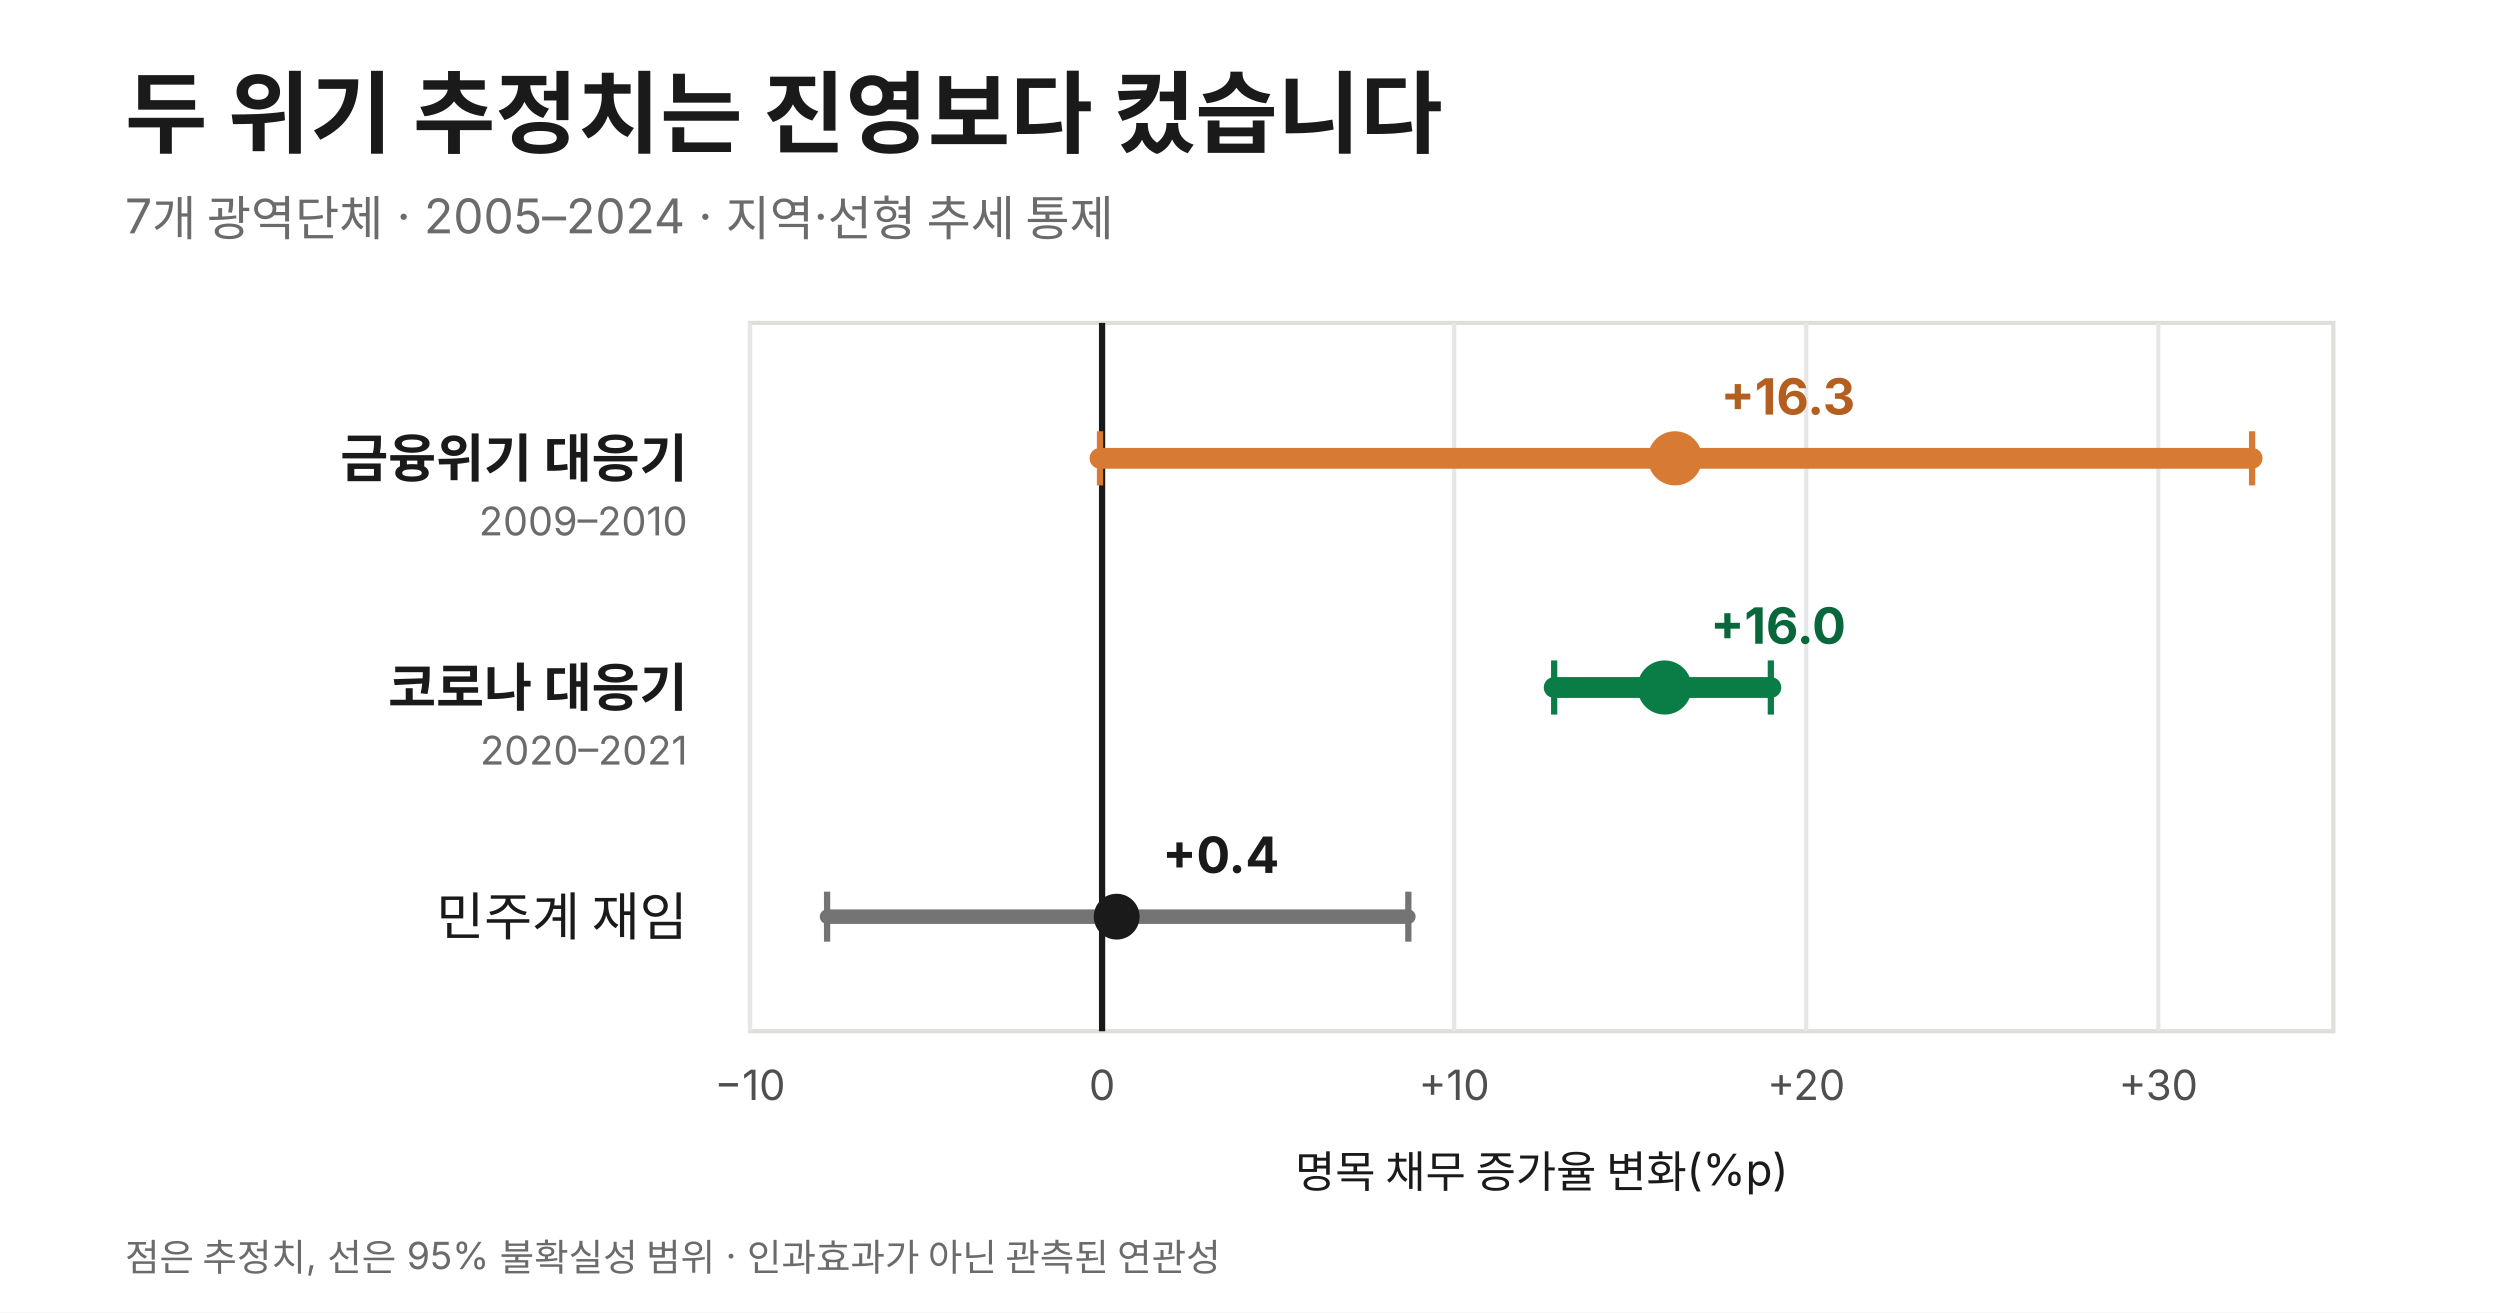
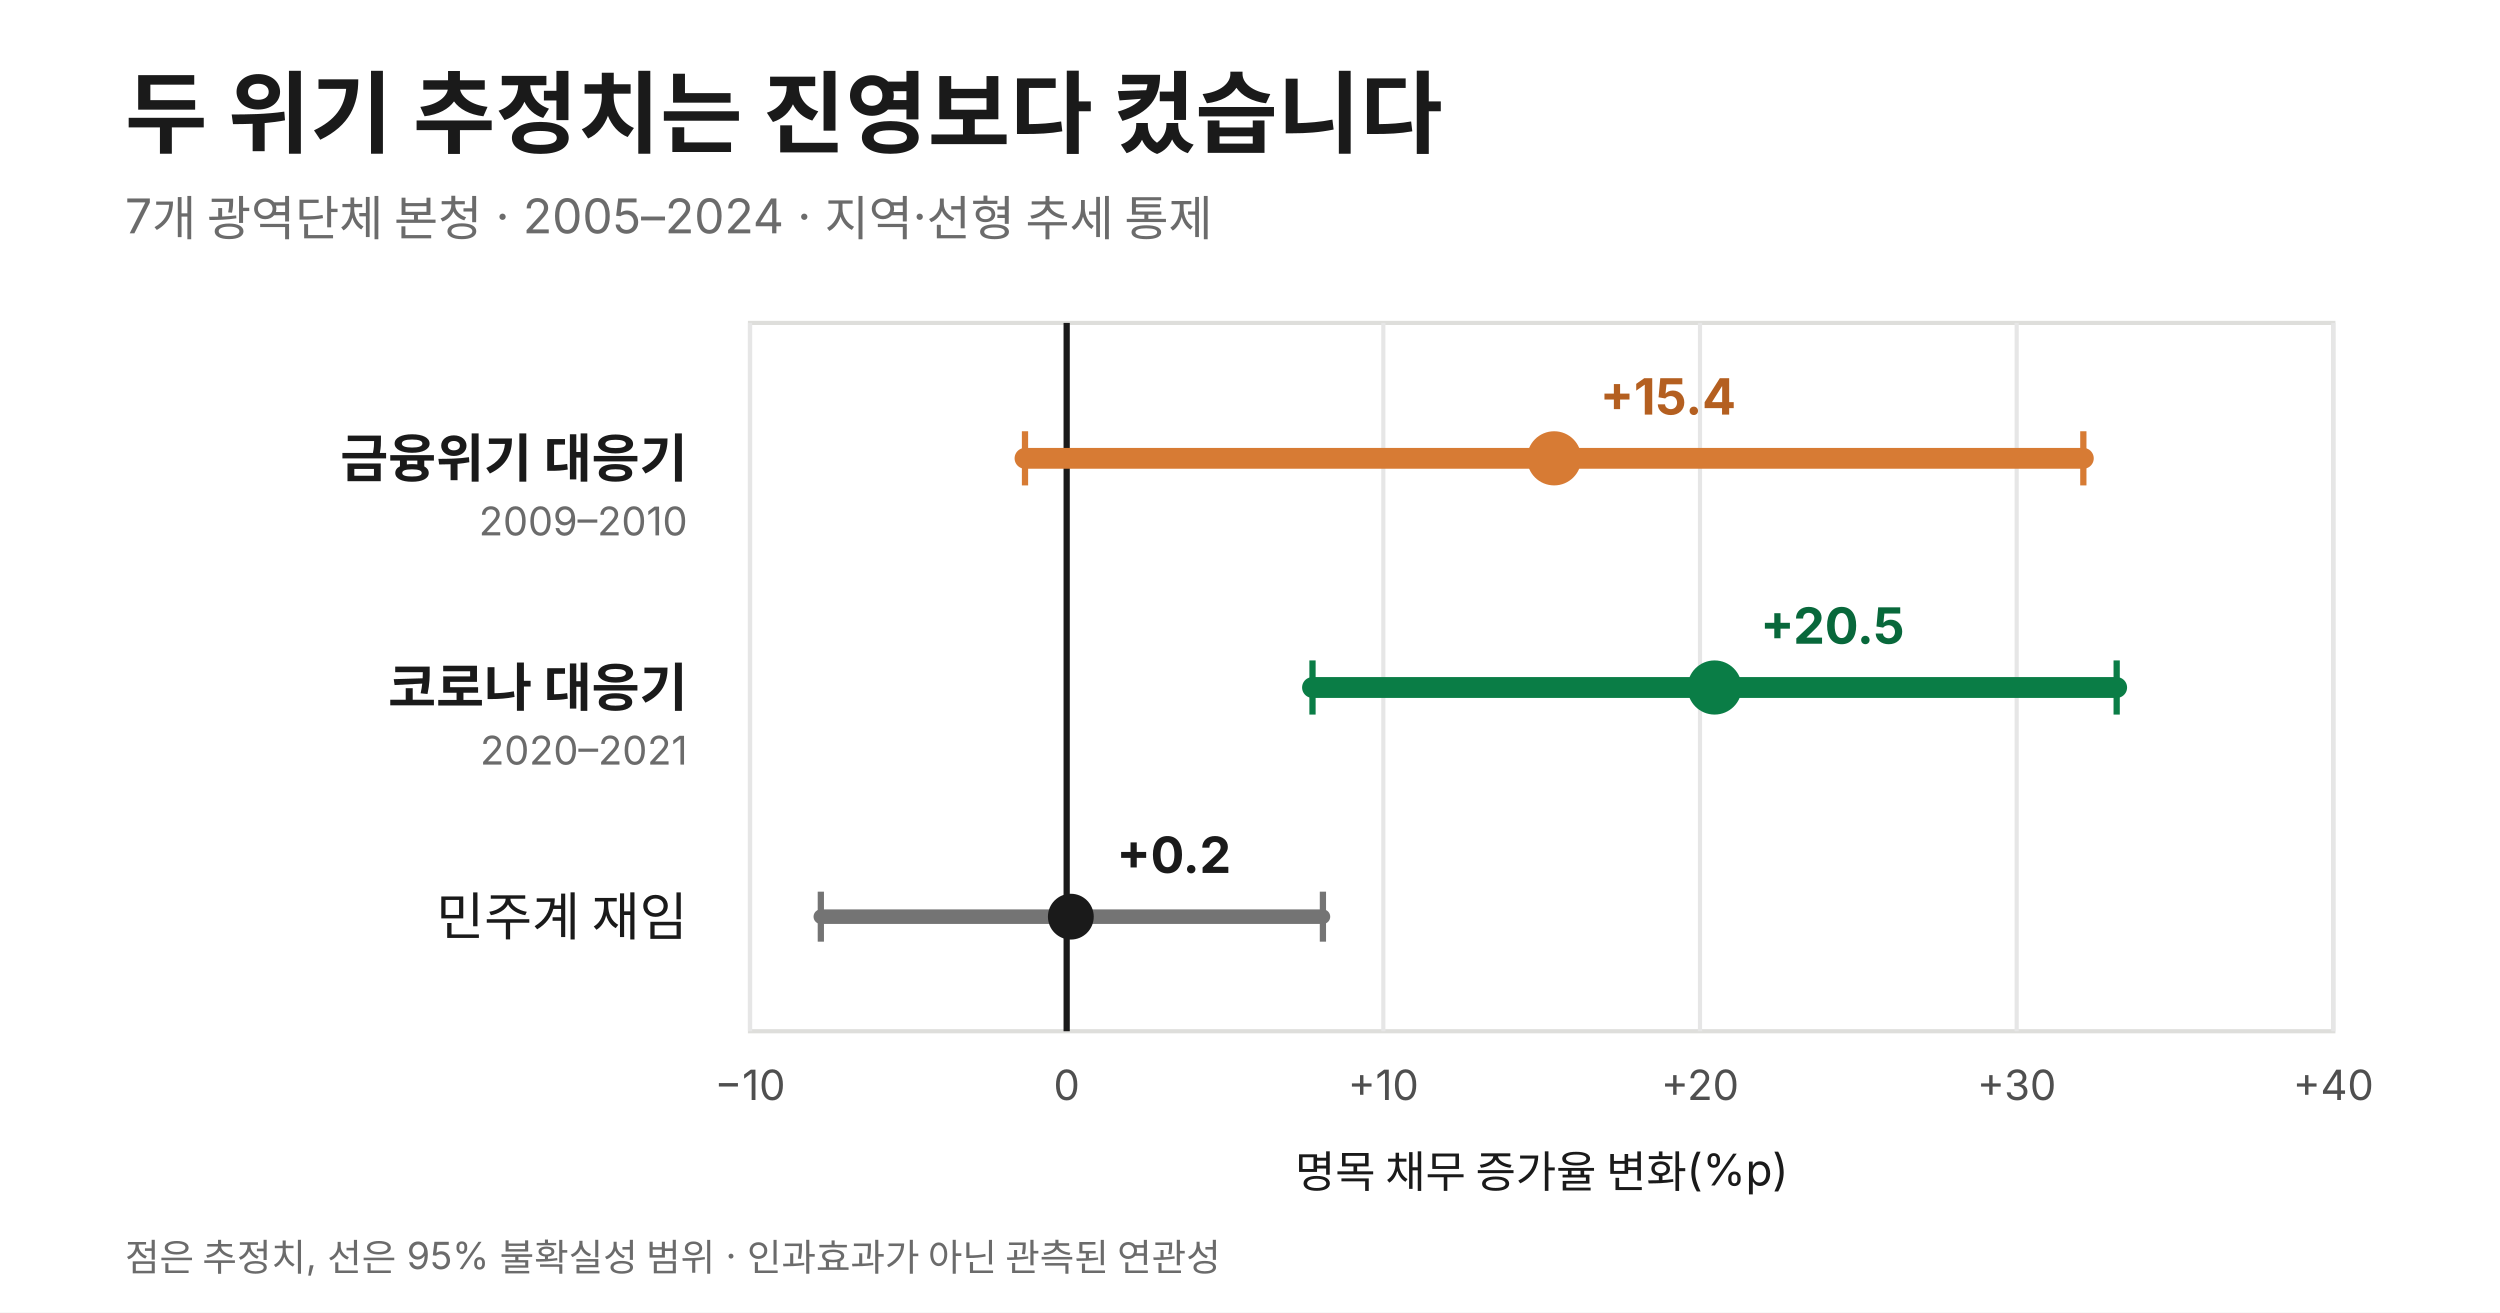
<svg xmlns="http://www.w3.org/2000/svg" viewBox="0 0 1200 630" role="img" aria-labelledby="title desc">
  <rect width="1200" height="630" fill="#fff" />
  <g font-family="-apple-system, BlinkMacSystemFont, Apple SD Gothic Neo, Pretendard, Malgun Gothic, sans-serif" fill="#1a1a1a">
    <text x="60" y="70" font-size="43" font-weight="700">두 위기 추정치는 진영보다 컸습니다</text>
-     <text x="60" y="112" font-size="23" fill="#6b6b6b">7개 광역단체 · 2005–2024 · 지역·선형 추세 통제</text>
+     <text x="60" y="112" font-size="23" fill="#6b6b6b">7개 광역단체 본청 · 2005–2024 · 지역·선형 추세 통제</text>
    <rect x="360" y="155" width="760" height="340" fill="none" stroke="#dededb" stroke-width="2" />
    <g stroke="#e6e6e6" stroke-width="2">
      <line x1="360" y1="155" x2="360" y2="495" />
-       <line x1="698" y1="155" x2="698" y2="495" />
-       <line x1="867" y1="155" x2="867" y2="495" />
-       <line x1="1036" y1="155" x2="1036" y2="495" />
+       <line x1="664" y1="155" x2="664" y2="495" />
+       <line x1="816" y1="155" x2="816" y2="495" />
+       <line x1="968" y1="155" x2="968" y2="495" />
+       <line x1="1120" y1="155" x2="1120" y2="495" />
    </g>
-     <line x1="529" y1="155" x2="529" y2="495" stroke="#1a1a1a" stroke-width="3" />
+     <line x1="512" y1="155" x2="512" y2="495" stroke="#1a1a1a" stroke-width="3" />
    <g font-size="25">
      <text x="330" y="229" text-anchor="end" font-weight="700">금융위기 대응기</text>
      <text x="330" y="339" text-anchor="end" font-weight="700">코로나 대응기</text>
      <text x="330" y="449" text-anchor="end">민주계 재임</text>
    </g>
    <g font-size="19" fill="#6b6b6b" text-anchor="end">
      <text x="330" y="257">2009–2010</text>
      <text x="330" y="367">2020–2021</text>
    </g>
    <g fill="none" stroke-linecap="round">
-       <line x1="528" y1="220" x2="1081" y2="220" stroke="#d77b34" stroke-width="10" />
-       <line x1="746" y1="330" x2="850" y2="330" stroke="#0a7d46" stroke-width="10" />
-       <line x1="397" y1="440" x2="676" y2="440" stroke="#747474" stroke-width="7" />
+       <line x1="492" y1="220" x2="1000" y2="220" stroke="#d77b34" stroke-width="10" />
+       <line x1="630" y1="330" x2="1016" y2="330" stroke="#0a7d46" stroke-width="10" />
+       <line x1="394" y1="440" x2="635" y2="440" stroke="#747474" stroke-width="7" />
    </g>
    <g stroke-width="3">
      <g stroke="#d77b34">
-         <line x1="528" y1="207" x2="528" y2="233" />
-         <line x1="1081" y1="207" x2="1081" y2="233" />
+         <line x1="492" y1="207" x2="492" y2="233" />
+         <line x1="1000" y1="207" x2="1000" y2="233" />
      </g>
      <g stroke="#0a7d46">
-         <line x1="746" y1="317" x2="746" y2="343" />
-         <line x1="850" y1="317" x2="850" y2="343" />
+         <line x1="630" y1="317" x2="630" y2="343" />
+         <line x1="1016" y1="317" x2="1016" y2="343" />
      </g>
      <g stroke="#747474">
-         <line x1="397" y1="428" x2="397" y2="452" />
-         <line x1="676" y1="428" x2="676" y2="452" />
+         <line x1="394" y1="428" x2="394" y2="452" />
+         <line x1="635" y1="428" x2="635" y2="452" />
      </g>
    </g>
-     <circle cx="804" cy="220" r="13" fill="#d77b34" />
-     <circle cx="799" cy="330" r="13" fill="#0a7d46" />
-     <circle cx="536" cy="440" r="11" fill="#1a1a1a" />
+     <circle cx="746" cy="220" r="13" fill="#d77b34" />
+     <circle cx="823" cy="330" r="13" fill="#0a7d46" />
+     <circle cx="514" cy="440" r="11" fill="#1a1a1a" />
    <g font-size="24" font-weight="700">
-       <text x="826" y="199" fill="#b45f20">+16.3</text>
-       <text x="821" y="309" fill="#08683b">+16.0</text>
-       <text x="558" y="419">+0.4</text>
+       <text x="768" y="199" fill="#b45f20">+15.4</text>
+       <text x="845" y="309" fill="#08683b">+20.5</text>
+       <text x="536" y="419">+0.2</text>
    </g>
    <g font-size="20" fill="#4f4f4f" text-anchor="middle">
      <text x="360" y="528">−10</text>
-       <text x="529" y="528">0</text>
-       <text x="698" y="528">+10</text>
-       <text x="867" y="528">+20</text>
-       <text x="1036" y="528">+30</text>
+       <text x="512" y="528">0</text>
+       <text x="664" y="528">+10</text>
+       <text x="816" y="528">+20</text>
+       <text x="968" y="528">+30</text>
+       <text x="1120" y="528">+40</text>
    </g>
    <text x="740" y="570" font-size="21" text-anchor="middle">명목 채무 증가율 변화(%p)</text>
    <text x="60" y="610" font-size="18" fill="#6b6b6b">점은 추정치, 선은 95% 불확실성 범위 · 인과효과가 아닌 관측된 연관성</text>
  </g>
</svg>
